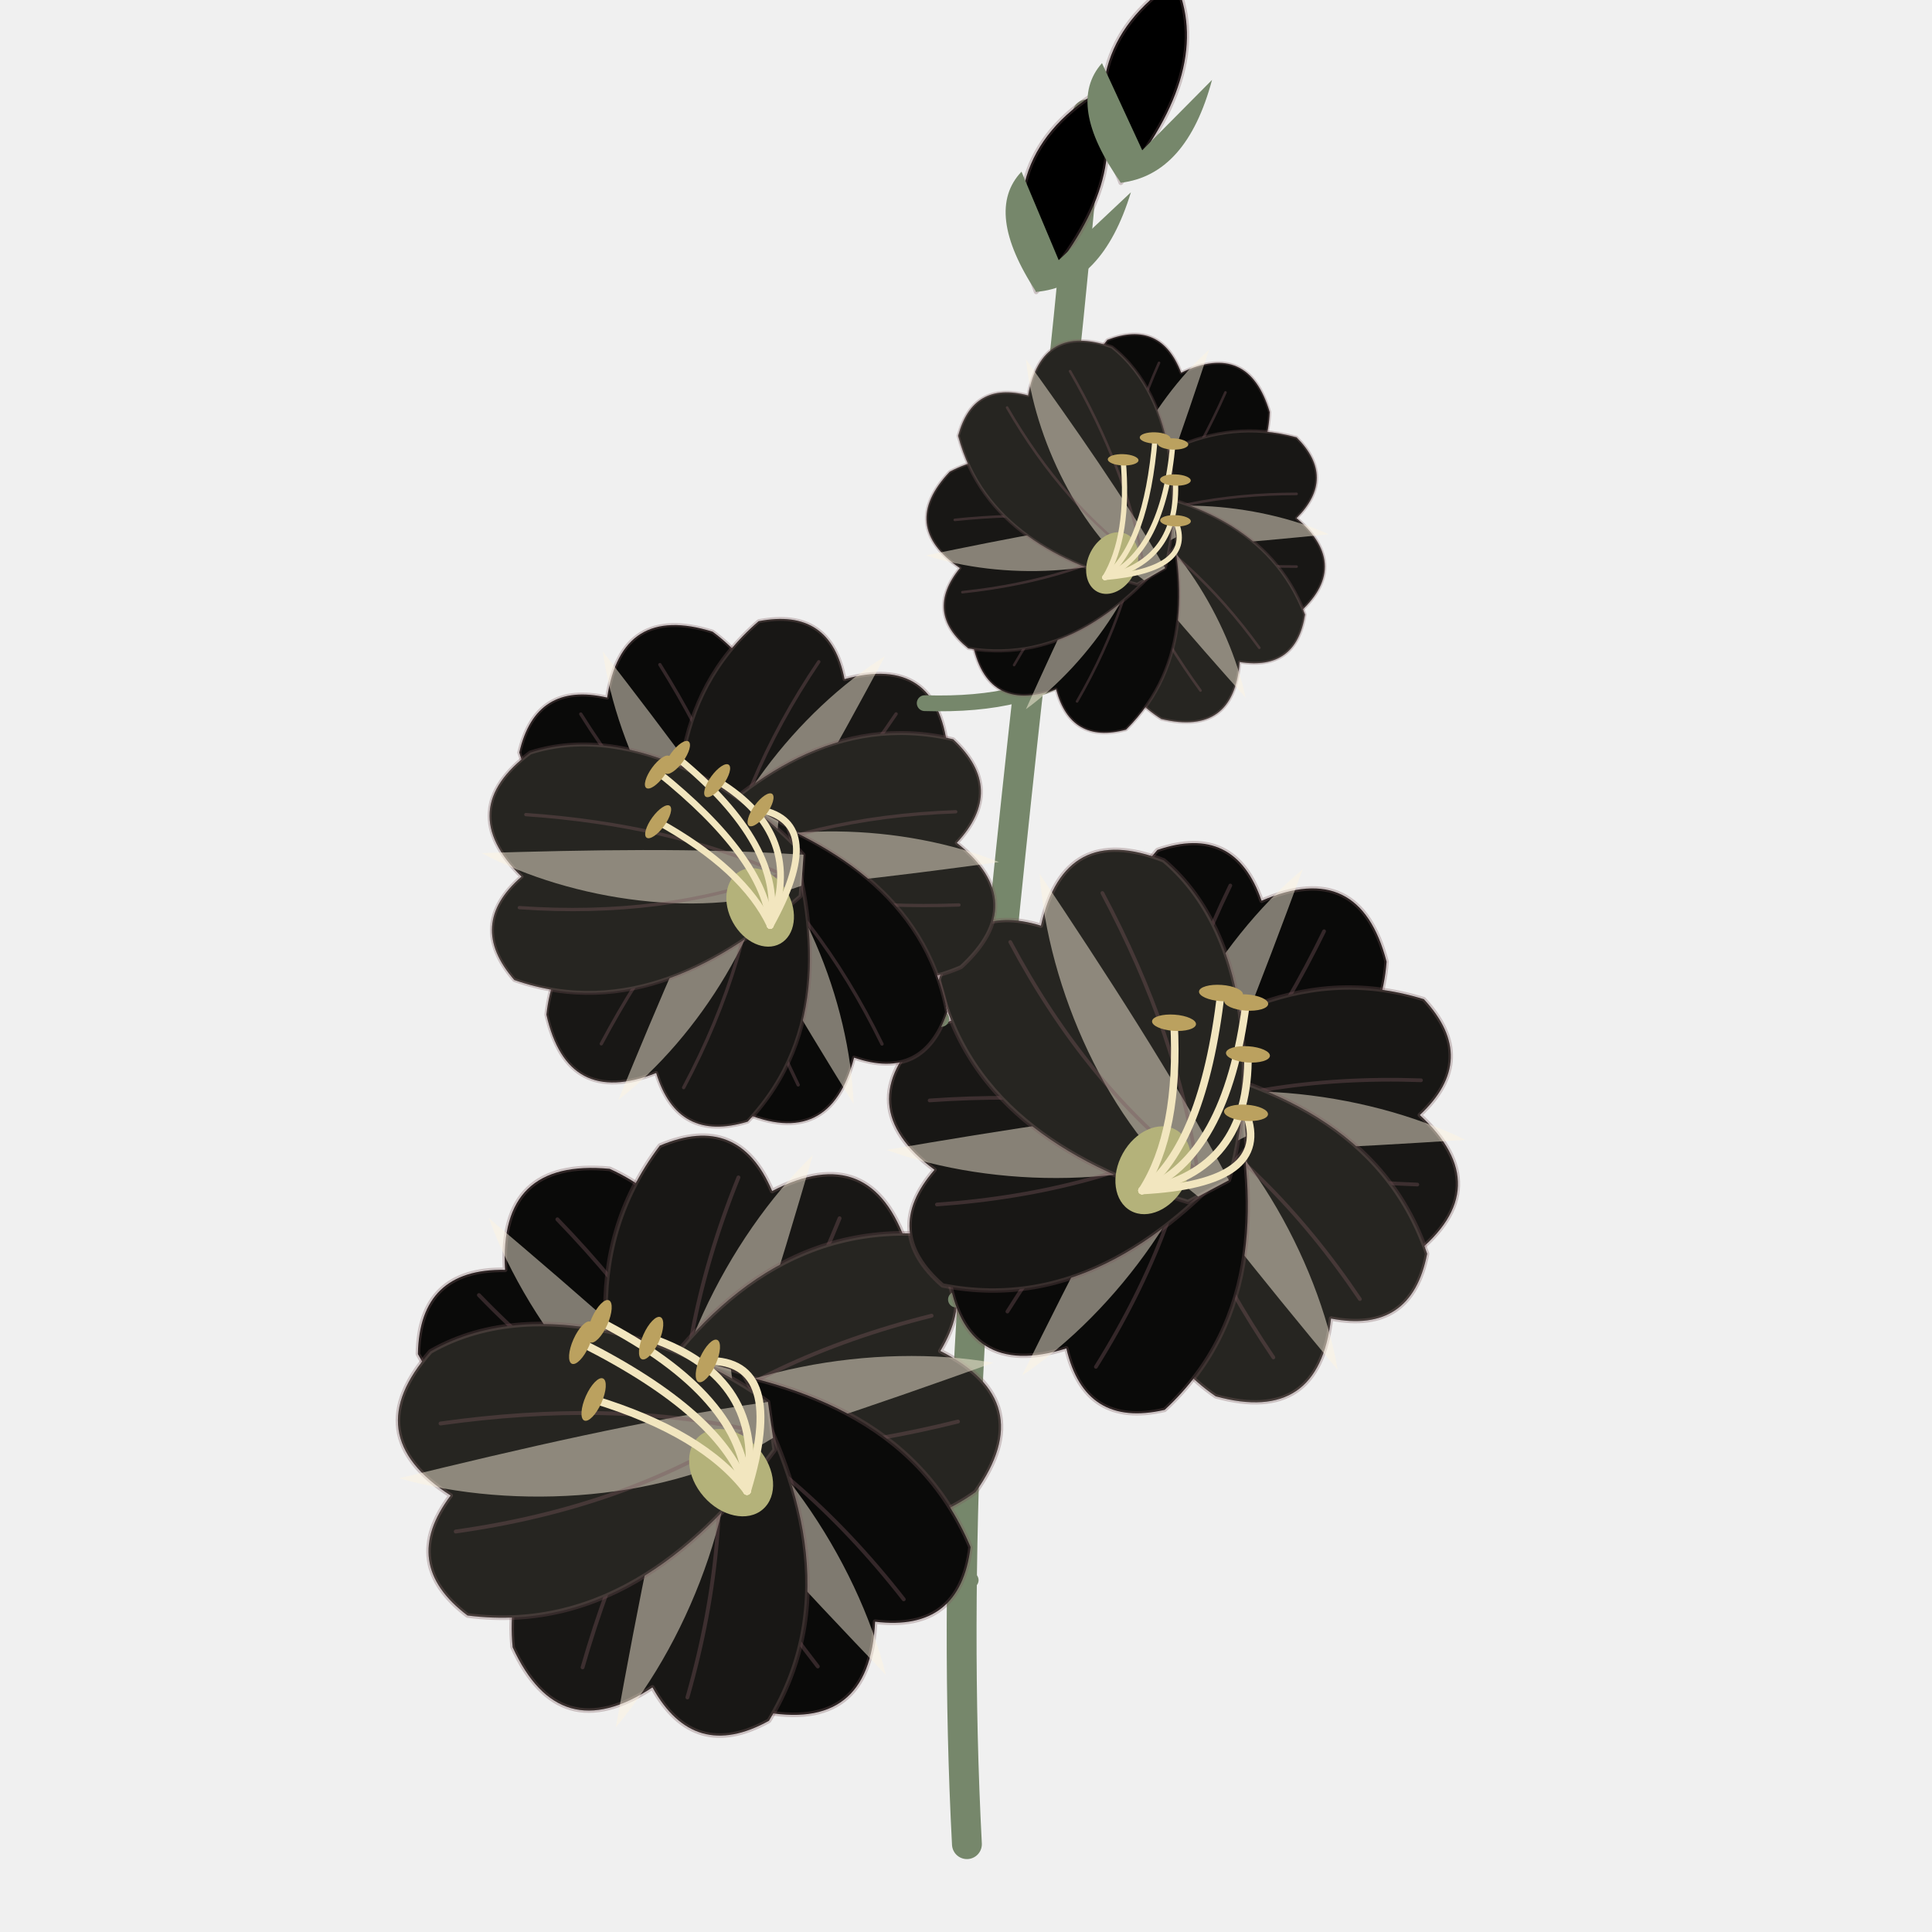
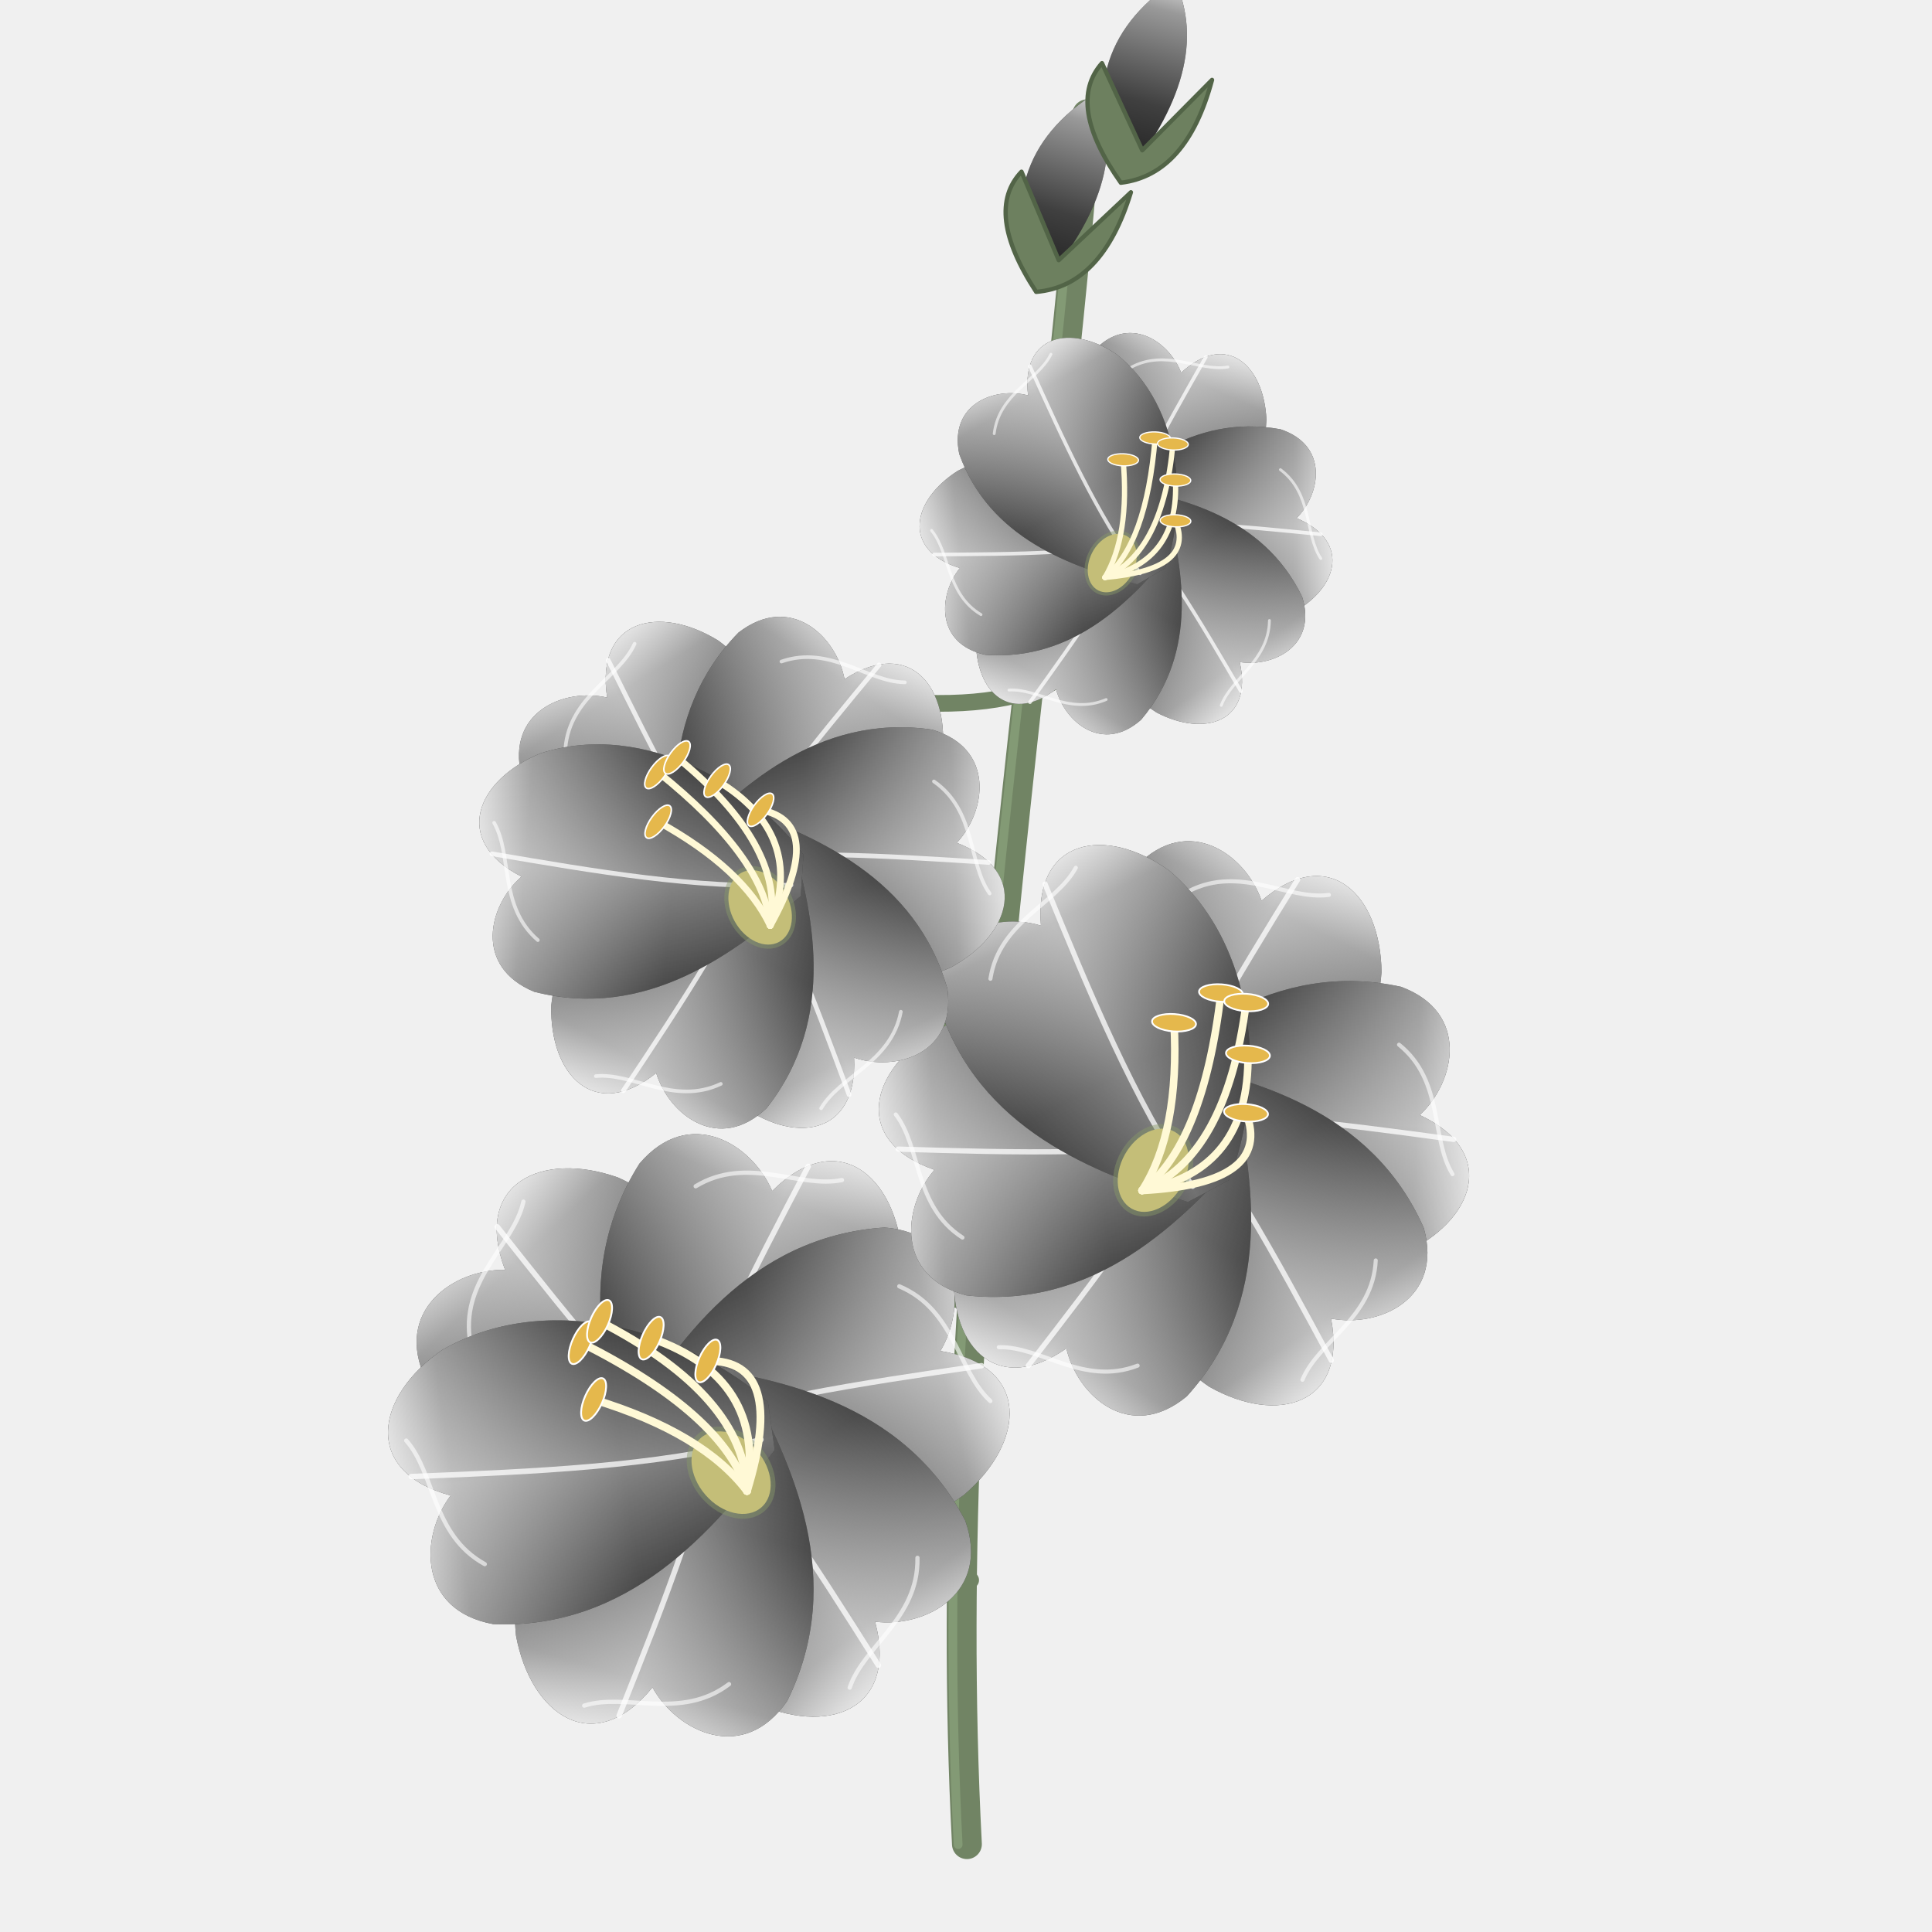
<svg xmlns="http://www.w3.org/2000/svg" width="110" height="110" viewBox="0 0 110 110" stroke-linecap="round" stroke-linejoin="round">
+   <defs>
+     <linearGradient id="glad-sheen" x1="0" y1="1" x2="0" y2="0">
+       <stop offset="0%" stop-color="#ffffff" stop-opacity="0.1" />
+       <stop offset="40%" stop-color="#ffffff" stop-opacity="0.25" />
+       <stop offset="85%" stop-color="#ffffff" stop-opacity="0.6" />
+       <stop offset="100%" stop-color="#ffffff" stop-opacity="0.85" />
+     </linearGradient>
+     <linearGradient id="glad-fold" x1="0" y1="0" x2="1" y2="0">
+       <stop offset="0%" stop-color="#ffffff" stop-opacity="0" />
+       <stop offset="50%" stop-color="#ffffff" stop-opacity="0.38" />
+       <stop offset="100%" stop-color="#ffffff" stop-opacity="0" />
+     </linearGradient>
+     <g id="glad-petal">
+       <path d="M-2 6                C-8 0 -15 -8 -13 -19                C-11 -25 -5 -24 -2 -21                C1 -28 7 -26 10 -20                C14 -10 8 1 2 6 Z" fill="__COLOR__" />
+       <path d="M-2 6 C-8 0 -15 -8 -13 -19 C-11 -25 -5 -24 -2 -21 C1 -28 7 -26 10 -20 C14 -10 8 1 2 6 Z" fill="url(#glad-sheen)" />
+       <path d="M-2 6 C-8 0 -15 -8 -13 -19 C-11 -25 -5 -24 -2 -21 C1 -28 7 -26 10 -20 C14 -10 8 1 2 6 Z" fill="url(#glad-fold)" />
+       <path d="M-1 5 C-2 -4 -1 -14 0 -24" fill="none" stroke="#ffffff" stroke-width="0.45" opacity="0.75" />
+       <path d="M-8 -19 C-5 -23 0 -22 3 -24" fill="none" stroke="#ffffff" stroke-width="0.35" opacity="0.6" />
+     </g>
+     <g id="glad-full-flower">
+       <use href="#glad-petal" transform="rotate(-3)" />
+       <use href="#glad-petal" transform="rotate(63)" />
+       <use href="#glad-petal" transform="rotate(117)" />
+       <use href="#glad-petal" transform="rotate(183)" />
+       <use href="#glad-petal" transform="rotate(237)" />
+       <use href="#glad-petal" transform="rotate(303)" />
+       <ellipse cx="0" cy="4" rx="3.2" ry="4.2" fill="#889868" opacity="0.45" />
+       <ellipse cx="0" cy="4" rx="2.8" ry="3.8" fill="#c4be78" />
+       <path d="M0 6 Q0.4 0 -4.6 -8.0" fill="none" stroke="#fff9d6" stroke-width="0.65" />
+       <ellipse cx="-4.6" cy="-8.0" rx="1.9" ry="0.75" transform="rotate(-25 -4.6 -8.0)" fill="#e5b84c" stroke="#fff" stroke-width="0.15" />
+       <path d="M0 6 Q2.7 0 -2.3 -12.207" fill="none" stroke="#fff9d6" stroke-width="0.65" />
+       <ellipse cx="-2.3" cy="-12.207" rx="1.9" ry="0.75" transform="rotate(-25 -2.3 -12.207)" fill="#e5b84c" stroke="#fff" stroke-width="0.15" />
+       <path d="M0 6 Q5.0 0 0.0 -12.546" fill="none" stroke="#fff9d6" stroke-width="0.65" />
+       <ellipse cx="0.0" cy="-12.546" rx="1.9" ry="0.75" transform="rotate(-25 0.0 -12.546)" fill="#e5b84c" stroke="#fff" stroke-width="0.15" />
+       <path d="M0 6 Q7.3 0 2.3 -8.706" fill="none" stroke="#fff9d6" stroke-width="0.65" />
+       <ellipse cx="2.3" cy="-8.706" rx="1.9" ry="0.75" transform="rotate(-25 2.3 -8.706)" fill="#e5b84c" stroke="#fff" stroke-width="0.15" />
+       <path d="M0 6 Q9.6 0 4.6 -4.216" fill="none" stroke="#fff9d6" stroke-width="0.65" />
+       <ellipse cx="4.6" cy="-4.216" rx="1.9" ry="0.75" transform="rotate(-25 4.6 -4.216)" fill="#e5b84c" stroke="#fff" stroke-width="0.15" />
+     </g>
+   </defs>
  <g transform="rotate(-3.0 55 104)">
-     <path d="M55 105C55 72 63 37 67 7" fill="none" stroke="#76876b" stroke-width="1.7" opacity="1" />
-     <path d="M56 90Q41 91 41 81" fill="none" stroke="#76876b" stroke-width="0.9" opacity="1" />
+     <path d="M55 105 C55 72 63 37 67 7" fill="none" stroke="#718464" stroke-width="1.7" />
+     <path d="M54.5 105 C54.5 72 62.5 37 66.5 7" fill="none" stroke="#8fa880" stroke-width="0.5" opacity="0.6" />
+     <path d="M56 90 Q41 91 41 81" fill="none" stroke="#718464" stroke-width="0.95" />
+     <path d="M56 74 Q69 75 69 65" fill="none" stroke="#718464" stroke-width="0.95" />
+     <path d="M56 58 Q45 59 45 49" fill="none" stroke="#718464" stroke-width="0.95" />
+     <path d="M56 40 Q68 41 68 31" fill="none" stroke="#718464" stroke-width="0.95" />
    <g transform="translate(41 81) rotate(-38) scale(0.69)">
-       <g transform="translate(0 0) rotate(-3) scale(1)">
-         <path d="M-2 6C-9 -1 -15 -10 -12 -21Q-7 -26 -2 -21Q4 -28 10 -21C14 -11 7 1 2 6Z" fill="__COLOR__" stroke="#78585b" stroke-width="0.38" stroke-opacity=".3" />
-         <path d="M-2 6C-9 -1 -15 -10 -12 -21Q-7 -26 -2 -21Q4 -28 10 -21C14 -11 7 1 2 6Z" fill="#fff5df" opacity="0.04" />
-         <path d="M-1 6C-5 -3 -4 -16 0 -25C1 -15 2 -4 2 6Z" fill="#fff5df" opacity=".48" />
-         <path d="M0 4Q-5 -7 -5 -21" fill="none" stroke="#78585b" stroke-width="0.32" opacity="0.38" />
-         <path d="M0 4Q4 -7 4 -21" fill="none" stroke="#78585b" stroke-width="0.32" opacity="0.38" />
-       </g>
-       <g transform="translate(0 0) rotate(63) scale(1)">
-         <path d="M-2 6C-9 -1 -15 -10 -12 -21Q-7 -26 -2 -21Q4 -28 10 -21C14 -11 7 1 2 6Z" fill="__COLOR__" stroke="#78585b" stroke-width="0.38" stroke-opacity=".3" />
-         <path d="M-2 6C-9 -1 -15 -10 -12 -21Q-7 -26 -2 -21Q4 -28 10 -21C14 -11 7 1 2 6Z" fill="#fff5df" opacity="0.095" />
-         <path d="M-1 6C-5 -3 -4 -16 0 -25C1 -15 2 -4 2 6Z" fill="#fff5df" opacity=".48" />
-         <path d="M0 4Q-5 -7 -5 -21" fill="none" stroke="#78585b" stroke-width="0.32" opacity="0.38" />
-         <path d="M0 4Q4 -7 4 -21" fill="none" stroke="#78585b" stroke-width="0.32" opacity="0.38" />
-       </g>
-       <g transform="translate(0 0) rotate(117) scale(1)">
-         <path d="M-2 6C-9 -1 -15 -10 -12 -21Q-7 -26 -2 -21Q4 -28 10 -21C14 -11 7 1 2 6Z" fill="__COLOR__" stroke="#78585b" stroke-width="0.38" stroke-opacity=".3" />
-         <path d="M-2 6C-9 -1 -15 -10 -12 -21Q-7 -26 -2 -21Q4 -28 10 -21C14 -11 7 1 2 6Z" fill="#fff5df" opacity="0.15" />
-         <path d="M-1 6C-5 -3 -4 -16 0 -25C1 -15 2 -4 2 6Z" fill="#fff5df" opacity=".48" />
-         <path d="M0 4Q-5 -7 -5 -21" fill="none" stroke="#78585b" stroke-width="0.32" opacity="0.38" />
-         <path d="M0 4Q4 -7 4 -21" fill="none" stroke="#78585b" stroke-width="0.32" opacity="0.38" />
-       </g>
-       <g transform="translate(0 0) rotate(183) scale(1)">
-         <path d="M-2 6C-9 -1 -15 -10 -12 -21Q-7 -26 -2 -21Q4 -28 10 -21C14 -11 7 1 2 6Z" fill="__COLOR__" stroke="#78585b" stroke-width="0.38" stroke-opacity=".3" />
-         <path d="M-2 6C-9 -1 -15 -10 -12 -21Q-7 -26 -2 -21Q4 -28 10 -21C14 -11 7 1 2 6Z" fill="#fff5df" opacity="0.04" />
-         <path d="M-1 6C-5 -3 -4 -16 0 -25C1 -15 2 -4 2 6Z" fill="#fff5df" opacity=".48" />
-         <path d="M0 4Q-5 -7 -5 -21" fill="none" stroke="#78585b" stroke-width="0.32" opacity="0.38" />
-         <path d="M0 4Q4 -7 4 -21" fill="none" stroke="#78585b" stroke-width="0.32" opacity="0.38" />
-       </g>
-       <g transform="translate(0 0) rotate(237) scale(1)">
-         <path d="M-2 6C-9 -1 -15 -10 -12 -21Q-7 -26 -2 -21Q4 -28 10 -21C14 -11 7 1 2 6Z" fill="__COLOR__" stroke="#78585b" stroke-width="0.38" stroke-opacity=".3" />
-         <path d="M-2 6C-9 -1 -15 -10 -12 -21Q-7 -26 -2 -21Q4 -28 10 -21C14 -11 7 1 2 6Z" fill="#fff5df" opacity="0.095" />
-         <path d="M-1 6C-5 -3 -4 -16 0 -25C1 -15 2 -4 2 6Z" fill="#fff5df" opacity=".48" />
-         <path d="M0 4Q-5 -7 -5 -21" fill="none" stroke="#78585b" stroke-width="0.32" opacity="0.38" />
-         <path d="M0 4Q4 -7 4 -21" fill="none" stroke="#78585b" stroke-width="0.32" opacity="0.38" />
-       </g>
-       <g transform="translate(0 0) rotate(303) scale(1)">
-         <path d="M-2 6C-9 -1 -15 -10 -12 -21Q-7 -26 -2 -21Q4 -28 10 -21C14 -11 7 1 2 6Z" fill="__COLOR__" stroke="#78585b" stroke-width="0.38" stroke-opacity=".3" />
-         <path d="M-2 6C-9 -1 -15 -10 -12 -21Q-7 -26 -2 -21Q4 -28 10 -21C14 -11 7 1 2 6Z" fill="#fff5df" opacity="0.15" />
-         <path d="M-1 6C-5 -3 -4 -16 0 -25C1 -15 2 -4 2 6Z" fill="#fff5df" opacity=".48" />
-         <path d="M0 4Q-5 -7 -5 -21" fill="none" stroke="#78585b" stroke-width="0.32" opacity="0.38" />
-         <path d="M0 4Q4 -7 4 -21" fill="none" stroke="#78585b" stroke-width="0.32" opacity="0.38" />
-       </g>
-       <ellipse cx="0" cy="4" rx="3" ry="4" fill="#b4b27a" />
-       <path d="M0 6Q0.4 0 -4.6 -8.0" fill="none" stroke="#f2e6bf" stroke-width="0.65" opacity="1" />
-       <g transform="translate(-4.6 -8.0) rotate(-25) scale(1)">
-         <ellipse cx="0" cy="0" rx="1.9" ry="0.7" fill="#bba15f" />
-       </g>
-       <path d="M0 6Q2.7 0 -2.3 -12.207" fill="none" stroke="#f2e6bf" stroke-width="0.65" opacity="1" />
-       <g transform="translate(-2.3 -12.207) rotate(-25) scale(1)">
-         <ellipse cx="0" cy="0" rx="1.9" ry="0.7" fill="#bba15f" />
-       </g>
-       <path d="M0 6Q5.0 0 0.0 -12.546" fill="none" stroke="#f2e6bf" stroke-width="0.65" opacity="1" />
-       <g transform="translate(0.0 -12.546) rotate(-25) scale(1)">
-         <ellipse cx="0" cy="0" rx="1.9" ry="0.7" fill="#bba15f" />
-       </g>
-       <path d="M0 6Q7.3 0 2.3 -8.706" fill="none" stroke="#f2e6bf" stroke-width="0.65" opacity="1" />
-       <g transform="translate(2.3 -8.706) rotate(-25) scale(1)">
-         <ellipse cx="0" cy="0" rx="1.9" ry="0.7" fill="#bba15f" />
-       </g>
-       <path d="M0 6Q9.6 0 4.6 -4.216" fill="none" stroke="#f2e6bf" stroke-width="0.65" opacity="1" />
-       <g transform="translate(4.6 -4.216) rotate(-25) scale(1)">
-         <ellipse cx="0" cy="0" rx="1.9" ry="0.7" fill="#bba15f" />
-       </g>
+       <use href="#glad-full-flower" />
    </g>
-     <path d="M56 74Q69 75 69 65" fill="none" stroke="#76876b" stroke-width="0.9" opacity="1" />
    <g transform="translate(69 65) rotate(32) scale(0.66)">
-       <g transform="translate(0 0) rotate(-3) scale(1)">
-         <path d="M-2 6C-9 -1 -15 -10 -12 -21Q-7 -26 -2 -21Q4 -28 10 -21C14 -11 7 1 2 6Z" fill="__COLOR__" stroke="#78585b" stroke-width="0.38" stroke-opacity=".3" />
-         <path d="M-2 6C-9 -1 -15 -10 -12 -21Q-7 -26 -2 -21Q4 -28 10 -21C14 -11 7 1 2 6Z" fill="#fff5df" opacity="0.04" />
-         <path d="M-1 6C-5 -3 -4 -16 0 -25C1 -15 2 -4 2 6Z" fill="#fff5df" opacity=".48" />
-         <path d="M0 4Q-5 -7 -5 -21" fill="none" stroke="#78585b" stroke-width="0.32" opacity="0.38" />
-         <path d="M0 4Q4 -7 4 -21" fill="none" stroke="#78585b" stroke-width="0.32" opacity="0.38" />
-       </g>
-       <g transform="translate(0 0) rotate(63) scale(1)">
-         <path d="M-2 6C-9 -1 -15 -10 -12 -21Q-7 -26 -2 -21Q4 -28 10 -21C14 -11 7 1 2 6Z" fill="__COLOR__" stroke="#78585b" stroke-width="0.38" stroke-opacity=".3" />
-         <path d="M-2 6C-9 -1 -15 -10 -12 -21Q-7 -26 -2 -21Q4 -28 10 -21C14 -11 7 1 2 6Z" fill="#fff5df" opacity="0.095" />
-         <path d="M-1 6C-5 -3 -4 -16 0 -25C1 -15 2 -4 2 6Z" fill="#fff5df" opacity=".48" />
-         <path d="M0 4Q-5 -7 -5 -21" fill="none" stroke="#78585b" stroke-width="0.32" opacity="0.38" />
-         <path d="M0 4Q4 -7 4 -21" fill="none" stroke="#78585b" stroke-width="0.32" opacity="0.38" />
-       </g>
-       <g transform="translate(0 0) rotate(117) scale(1)">
-         <path d="M-2 6C-9 -1 -15 -10 -12 -21Q-7 -26 -2 -21Q4 -28 10 -21C14 -11 7 1 2 6Z" fill="__COLOR__" stroke="#78585b" stroke-width="0.38" stroke-opacity=".3" />
-         <path d="M-2 6C-9 -1 -15 -10 -12 -21Q-7 -26 -2 -21Q4 -28 10 -21C14 -11 7 1 2 6Z" fill="#fff5df" opacity="0.15" />
-         <path d="M-1 6C-5 -3 -4 -16 0 -25C1 -15 2 -4 2 6Z" fill="#fff5df" opacity=".48" />
-         <path d="M0 4Q-5 -7 -5 -21" fill="none" stroke="#78585b" stroke-width="0.32" opacity="0.38" />
-         <path d="M0 4Q4 -7 4 -21" fill="none" stroke="#78585b" stroke-width="0.32" opacity="0.38" />
-       </g>
-       <g transform="translate(0 0) rotate(183) scale(1)">
-         <path d="M-2 6C-9 -1 -15 -10 -12 -21Q-7 -26 -2 -21Q4 -28 10 -21C14 -11 7 1 2 6Z" fill="__COLOR__" stroke="#78585b" stroke-width="0.38" stroke-opacity=".3" />
-         <path d="M-2 6C-9 -1 -15 -10 -12 -21Q-7 -26 -2 -21Q4 -28 10 -21C14 -11 7 1 2 6Z" fill="#fff5df" opacity="0.04" />
-         <path d="M-1 6C-5 -3 -4 -16 0 -25C1 -15 2 -4 2 6Z" fill="#fff5df" opacity=".48" />
-         <path d="M0 4Q-5 -7 -5 -21" fill="none" stroke="#78585b" stroke-width="0.32" opacity="0.38" />
-         <path d="M0 4Q4 -7 4 -21" fill="none" stroke="#78585b" stroke-width="0.32" opacity="0.38" />
-       </g>
-       <g transform="translate(0 0) rotate(237) scale(1)">
-         <path d="M-2 6C-9 -1 -15 -10 -12 -21Q-7 -26 -2 -21Q4 -28 10 -21C14 -11 7 1 2 6Z" fill="__COLOR__" stroke="#78585b" stroke-width="0.38" stroke-opacity=".3" />
-         <path d="M-2 6C-9 -1 -15 -10 -12 -21Q-7 -26 -2 -21Q4 -28 10 -21C14 -11 7 1 2 6Z" fill="#fff5df" opacity="0.095" />
-         <path d="M-1 6C-5 -3 -4 -16 0 -25C1 -15 2 -4 2 6Z" fill="#fff5df" opacity=".48" />
-         <path d="M0 4Q-5 -7 -5 -21" fill="none" stroke="#78585b" stroke-width="0.32" opacity="0.38" />
-         <path d="M0 4Q4 -7 4 -21" fill="none" stroke="#78585b" stroke-width="0.32" opacity="0.38" />
-       </g>
-       <g transform="translate(0 0) rotate(303) scale(1)">
-         <path d="M-2 6C-9 -1 -15 -10 -12 -21Q-7 -26 -2 -21Q4 -28 10 -21C14 -11 7 1 2 6Z" fill="__COLOR__" stroke="#78585b" stroke-width="0.38" stroke-opacity=".3" />
-         <path d="M-2 6C-9 -1 -15 -10 -12 -21Q-7 -26 -2 -21Q4 -28 10 -21C14 -11 7 1 2 6Z" fill="#fff5df" opacity="0.15" />
-         <path d="M-1 6C-5 -3 -4 -16 0 -25C1 -15 2 -4 2 6Z" fill="#fff5df" opacity=".48" />
-         <path d="M0 4Q-5 -7 -5 -21" fill="none" stroke="#78585b" stroke-width="0.32" opacity="0.38" />
-         <path d="M0 4Q4 -7 4 -21" fill="none" stroke="#78585b" stroke-width="0.32" opacity="0.38" />
-       </g>
-       <ellipse cx="0" cy="4" rx="3" ry="4" fill="#b4b27a" />
-       <path d="M0 6Q0.4 0 -4.6 -8.0" fill="none" stroke="#f2e6bf" stroke-width="0.65" opacity="1" />
-       <g transform="translate(-4.6 -8.0) rotate(-25) scale(1)">
-         <ellipse cx="0" cy="0" rx="1.9" ry="0.7" fill="#bba15f" />
-       </g>
-       <path d="M0 6Q2.7 0 -2.3 -12.207" fill="none" stroke="#f2e6bf" stroke-width="0.65" opacity="1" />
-       <g transform="translate(-2.3 -12.207) rotate(-25) scale(1)">
-         <ellipse cx="0" cy="0" rx="1.9" ry="0.7" fill="#bba15f" />
-       </g>
-       <path d="M0 6Q5.0 0 0.0 -12.546" fill="none" stroke="#f2e6bf" stroke-width="0.65" opacity="1" />
-       <g transform="translate(0.0 -12.546) rotate(-25) scale(1)">
-         <ellipse cx="0" cy="0" rx="1.9" ry="0.7" fill="#bba15f" />
-       </g>
-       <path d="M0 6Q7.3 0 2.3 -8.706" fill="none" stroke="#f2e6bf" stroke-width="0.65" opacity="1" />
-       <g transform="translate(2.3 -8.706) rotate(-25) scale(1)">
-         <ellipse cx="0" cy="0" rx="1.9" ry="0.7" fill="#bba15f" />
-       </g>
-       <path d="M0 6Q9.6 0 4.6 -4.216" fill="none" stroke="#f2e6bf" stroke-width="0.65" opacity="1" />
-       <g transform="translate(4.6 -4.216) rotate(-25) scale(1)">
-         <ellipse cx="0" cy="0" rx="1.9" ry="0.7" fill="#bba15f" />
-       </g>
+       <use href="#glad-full-flower" />
    </g>
-     <path d="M56 58Q45 59 45 49" fill="none" stroke="#76876b" stroke-width="0.9" opacity="1" />
    <g transform="translate(45 49) rotate(-26) scale(0.59)">
-       <g transform="translate(0 0) rotate(-3) scale(1)">
-         <path d="M-2 6C-9 -1 -15 -10 -12 -21Q-7 -26 -2 -21Q4 -28 10 -21C14 -11 7 1 2 6Z" fill="__COLOR__" stroke="#78585b" stroke-width="0.38" stroke-opacity=".3" />
-         <path d="M-2 6C-9 -1 -15 -10 -12 -21Q-7 -26 -2 -21Q4 -28 10 -21C14 -11 7 1 2 6Z" fill="#fff5df" opacity="0.04" />
-         <path d="M-1 6C-5 -3 -4 -16 0 -25C1 -15 2 -4 2 6Z" fill="#fff5df" opacity=".48" />
-         <path d="M0 4Q-5 -7 -5 -21" fill="none" stroke="#78585b" stroke-width="0.32" opacity="0.38" />
-         <path d="M0 4Q4 -7 4 -21" fill="none" stroke="#78585b" stroke-width="0.32" opacity="0.38" />
-       </g>
-       <g transform="translate(0 0) rotate(63) scale(1)">
-         <path d="M-2 6C-9 -1 -15 -10 -12 -21Q-7 -26 -2 -21Q4 -28 10 -21C14 -11 7 1 2 6Z" fill="__COLOR__" stroke="#78585b" stroke-width="0.38" stroke-opacity=".3" />
-         <path d="M-2 6C-9 -1 -15 -10 -12 -21Q-7 -26 -2 -21Q4 -28 10 -21C14 -11 7 1 2 6Z" fill="#fff5df" opacity="0.095" />
-         <path d="M-1 6C-5 -3 -4 -16 0 -25C1 -15 2 -4 2 6Z" fill="#fff5df" opacity=".48" />
-         <path d="M0 4Q-5 -7 -5 -21" fill="none" stroke="#78585b" stroke-width="0.32" opacity="0.38" />
-         <path d="M0 4Q4 -7 4 -21" fill="none" stroke="#78585b" stroke-width="0.32" opacity="0.38" />
-       </g>
-       <g transform="translate(0 0) rotate(117) scale(1)">
-         <path d="M-2 6C-9 -1 -15 -10 -12 -21Q-7 -26 -2 -21Q4 -28 10 -21C14 -11 7 1 2 6Z" fill="__COLOR__" stroke="#78585b" stroke-width="0.38" stroke-opacity=".3" />
-         <path d="M-2 6C-9 -1 -15 -10 -12 -21Q-7 -26 -2 -21Q4 -28 10 -21C14 -11 7 1 2 6Z" fill="#fff5df" opacity="0.15" />
-         <path d="M-1 6C-5 -3 -4 -16 0 -25C1 -15 2 -4 2 6Z" fill="#fff5df" opacity=".48" />
-         <path d="M0 4Q-5 -7 -5 -21" fill="none" stroke="#78585b" stroke-width="0.32" opacity="0.38" />
-         <path d="M0 4Q4 -7 4 -21" fill="none" stroke="#78585b" stroke-width="0.32" opacity="0.38" />
-       </g>
-       <g transform="translate(0 0) rotate(183) scale(1)">
-         <path d="M-2 6C-9 -1 -15 -10 -12 -21Q-7 -26 -2 -21Q4 -28 10 -21C14 -11 7 1 2 6Z" fill="__COLOR__" stroke="#78585b" stroke-width="0.38" stroke-opacity=".3" />
-         <path d="M-2 6C-9 -1 -15 -10 -12 -21Q-7 -26 -2 -21Q4 -28 10 -21C14 -11 7 1 2 6Z" fill="#fff5df" opacity="0.04" />
-         <path d="M-1 6C-5 -3 -4 -16 0 -25C1 -15 2 -4 2 6Z" fill="#fff5df" opacity=".48" />
-         <path d="M0 4Q-5 -7 -5 -21" fill="none" stroke="#78585b" stroke-width="0.32" opacity="0.38" />
-         <path d="M0 4Q4 -7 4 -21" fill="none" stroke="#78585b" stroke-width="0.32" opacity="0.38" />
-       </g>
-       <g transform="translate(0 0) rotate(237) scale(1)">
-         <path d="M-2 6C-9 -1 -15 -10 -12 -21Q-7 -26 -2 -21Q4 -28 10 -21C14 -11 7 1 2 6Z" fill="__COLOR__" stroke="#78585b" stroke-width="0.38" stroke-opacity=".3" />
-         <path d="M-2 6C-9 -1 -15 -10 -12 -21Q-7 -26 -2 -21Q4 -28 10 -21C14 -11 7 1 2 6Z" fill="#fff5df" opacity="0.095" />
-         <path d="M-1 6C-5 -3 -4 -16 0 -25C1 -15 2 -4 2 6Z" fill="#fff5df" opacity=".48" />
-         <path d="M0 4Q-5 -7 -5 -21" fill="none" stroke="#78585b" stroke-width="0.32" opacity="0.38" />
-         <path d="M0 4Q4 -7 4 -21" fill="none" stroke="#78585b" stroke-width="0.32" opacity="0.38" />
-       </g>
-       <g transform="translate(0 0) rotate(303) scale(1)">
-         <path d="M-2 6C-9 -1 -15 -10 -12 -21Q-7 -26 -2 -21Q4 -28 10 -21C14 -11 7 1 2 6Z" fill="__COLOR__" stroke="#78585b" stroke-width="0.38" stroke-opacity=".3" />
-         <path d="M-2 6C-9 -1 -15 -10 -12 -21Q-7 -26 -2 -21Q4 -28 10 -21C14 -11 7 1 2 6Z" fill="#fff5df" opacity="0.15" />
-         <path d="M-1 6C-5 -3 -4 -16 0 -25C1 -15 2 -4 2 6Z" fill="#fff5df" opacity=".48" />
-         <path d="M0 4Q-5 -7 -5 -21" fill="none" stroke="#78585b" stroke-width="0.32" opacity="0.38" />
-         <path d="M0 4Q4 -7 4 -21" fill="none" stroke="#78585b" stroke-width="0.32" opacity="0.38" />
-       </g>
-       <ellipse cx="0" cy="4" rx="3" ry="4" fill="#b4b27a" />
-       <path d="M0 6Q0.4 0 -4.6 -8.0" fill="none" stroke="#f2e6bf" stroke-width="0.65" opacity="1" />
-       <g transform="translate(-4.6 -8.0) rotate(-25) scale(1)">
-         <ellipse cx="0" cy="0" rx="1.9" ry="0.7" fill="#bba15f" />
-       </g>
-       <path d="M0 6Q2.7 0 -2.3 -12.207" fill="none" stroke="#f2e6bf" stroke-width="0.65" opacity="1" />
-       <g transform="translate(-2.3 -12.207) rotate(-25) scale(1)">
-         <ellipse cx="0" cy="0" rx="1.9" ry="0.7" fill="#bba15f" />
-       </g>
-       <path d="M0 6Q5.0 0 0.0 -12.546" fill="none" stroke="#f2e6bf" stroke-width="0.65" opacity="1" />
-       <g transform="translate(0.0 -12.546) rotate(-25) scale(1)">
-         <ellipse cx="0" cy="0" rx="1.9" ry="0.7" fill="#bba15f" />
-       </g>
-       <path d="M0 6Q7.3 0 2.3 -8.706" fill="none" stroke="#f2e6bf" stroke-width="0.65" opacity="1" />
-       <g transform="translate(2.3 -8.706) rotate(-25) scale(1)">
-         <ellipse cx="0" cy="0" rx="1.9" ry="0.7" fill="#bba15f" />
-       </g>
-       <path d="M0 6Q9.6 0 4.6 -4.216" fill="none" stroke="#f2e6bf" stroke-width="0.65" opacity="1" />
-       <g transform="translate(4.6 -4.216) rotate(-25) scale(1)">
-         <ellipse cx="0" cy="0" rx="1.9" ry="0.7" fill="#bba15f" />
-       </g>
+       <use href="#glad-full-flower" />
    </g>
-     <path d="M56 40Q68 41 68 31" fill="none" stroke="#76876b" stroke-width="0.9" opacity="1" />
    <g transform="translate(68 31) rotate(30) scale(0.46)">
-       <g transform="translate(0 0) rotate(-3) scale(1)">
-         <path d="M-2 6C-9 -1 -15 -10 -12 -21Q-7 -26 -2 -21Q4 -28 10 -21C14 -11 7 1 2 6Z" fill="__COLOR__" stroke="#78585b" stroke-width="0.38" stroke-opacity=".3" />
-         <path d="M-2 6C-9 -1 -15 -10 -12 -21Q-7 -26 -2 -21Q4 -28 10 -21C14 -11 7 1 2 6Z" fill="#fff5df" opacity="0.04" />
-         <path d="M-1 6C-5 -3 -4 -16 0 -25C1 -15 2 -4 2 6Z" fill="#fff5df" opacity=".48" />
-         <path d="M0 4Q-5 -7 -5 -21" fill="none" stroke="#78585b" stroke-width="0.32" opacity="0.38" />
-         <path d="M0 4Q4 -7 4 -21" fill="none" stroke="#78585b" stroke-width="0.32" opacity="0.38" />
-       </g>
-       <g transform="translate(0 0) rotate(63) scale(1)">
-         <path d="M-2 6C-9 -1 -15 -10 -12 -21Q-7 -26 -2 -21Q4 -28 10 -21C14 -11 7 1 2 6Z" fill="__COLOR__" stroke="#78585b" stroke-width="0.38" stroke-opacity=".3" />
-         <path d="M-2 6C-9 -1 -15 -10 -12 -21Q-7 -26 -2 -21Q4 -28 10 -21C14 -11 7 1 2 6Z" fill="#fff5df" opacity="0.095" />
-         <path d="M-1 6C-5 -3 -4 -16 0 -25C1 -15 2 -4 2 6Z" fill="#fff5df" opacity=".48" />
-         <path d="M0 4Q-5 -7 -5 -21" fill="none" stroke="#78585b" stroke-width="0.32" opacity="0.38" />
-         <path d="M0 4Q4 -7 4 -21" fill="none" stroke="#78585b" stroke-width="0.32" opacity="0.38" />
-       </g>
-       <g transform="translate(0 0) rotate(117) scale(1)">
-         <path d="M-2 6C-9 -1 -15 -10 -12 -21Q-7 -26 -2 -21Q4 -28 10 -21C14 -11 7 1 2 6Z" fill="__COLOR__" stroke="#78585b" stroke-width="0.38" stroke-opacity=".3" />
-         <path d="M-2 6C-9 -1 -15 -10 -12 -21Q-7 -26 -2 -21Q4 -28 10 -21C14 -11 7 1 2 6Z" fill="#fff5df" opacity="0.15" />
-         <path d="M-1 6C-5 -3 -4 -16 0 -25C1 -15 2 -4 2 6Z" fill="#fff5df" opacity=".48" />
-         <path d="M0 4Q-5 -7 -5 -21" fill="none" stroke="#78585b" stroke-width="0.32" opacity="0.38" />
-         <path d="M0 4Q4 -7 4 -21" fill="none" stroke="#78585b" stroke-width="0.32" opacity="0.38" />
-       </g>
-       <g transform="translate(0 0) rotate(183) scale(1)">
-         <path d="M-2 6C-9 -1 -15 -10 -12 -21Q-7 -26 -2 -21Q4 -28 10 -21C14 -11 7 1 2 6Z" fill="__COLOR__" stroke="#78585b" stroke-width="0.38" stroke-opacity=".3" />
-         <path d="M-2 6C-9 -1 -15 -10 -12 -21Q-7 -26 -2 -21Q4 -28 10 -21C14 -11 7 1 2 6Z" fill="#fff5df" opacity="0.04" />
-         <path d="M-1 6C-5 -3 -4 -16 0 -25C1 -15 2 -4 2 6Z" fill="#fff5df" opacity=".48" />
-         <path d="M0 4Q-5 -7 -5 -21" fill="none" stroke="#78585b" stroke-width="0.32" opacity="0.38" />
-         <path d="M0 4Q4 -7 4 -21" fill="none" stroke="#78585b" stroke-width="0.32" opacity="0.38" />
-       </g>
-       <g transform="translate(0 0) rotate(237) scale(1)">
-         <path d="M-2 6C-9 -1 -15 -10 -12 -21Q-7 -26 -2 -21Q4 -28 10 -21C14 -11 7 1 2 6Z" fill="__COLOR__" stroke="#78585b" stroke-width="0.38" stroke-opacity=".3" />
-         <path d="M-2 6C-9 -1 -15 -10 -12 -21Q-7 -26 -2 -21Q4 -28 10 -21C14 -11 7 1 2 6Z" fill="#fff5df" opacity="0.095" />
-         <path d="M-1 6C-5 -3 -4 -16 0 -25C1 -15 2 -4 2 6Z" fill="#fff5df" opacity=".48" />
-         <path d="M0 4Q-5 -7 -5 -21" fill="none" stroke="#78585b" stroke-width="0.32" opacity="0.38" />
-         <path d="M0 4Q4 -7 4 -21" fill="none" stroke="#78585b" stroke-width="0.32" opacity="0.38" />
-       </g>
-       <g transform="translate(0 0) rotate(303) scale(1)">
-         <path d="M-2 6C-9 -1 -15 -10 -12 -21Q-7 -26 -2 -21Q4 -28 10 -21C14 -11 7 1 2 6Z" fill="__COLOR__" stroke="#78585b" stroke-width="0.38" stroke-opacity=".3" />
-         <path d="M-2 6C-9 -1 -15 -10 -12 -21Q-7 -26 -2 -21Q4 -28 10 -21C14 -11 7 1 2 6Z" fill="#fff5df" opacity="0.15" />
-         <path d="M-1 6C-5 -3 -4 -16 0 -25C1 -15 2 -4 2 6Z" fill="#fff5df" opacity=".48" />
-         <path d="M0 4Q-5 -7 -5 -21" fill="none" stroke="#78585b" stroke-width="0.32" opacity="0.38" />
-         <path d="M0 4Q4 -7 4 -21" fill="none" stroke="#78585b" stroke-width="0.32" opacity="0.38" />
-       </g>
-       <ellipse cx="0" cy="4" rx="3" ry="4" fill="#b4b27a" />
-       <path d="M0 6Q0.4 0 -4.6 -8.0" fill="none" stroke="#f2e6bf" stroke-width="0.65" opacity="1" />
-       <g transform="translate(-4.6 -8.0) rotate(-25) scale(1)">
-         <ellipse cx="0" cy="0" rx="1.9" ry="0.7" fill="#bba15f" />
-       </g>
-       <path d="M0 6Q2.7 0 -2.3 -12.207" fill="none" stroke="#f2e6bf" stroke-width="0.65" opacity="1" />
-       <g transform="translate(-2.3 -12.207) rotate(-25) scale(1)">
-         <ellipse cx="0" cy="0" rx="1.9" ry="0.7" fill="#bba15f" />
-       </g>
-       <path d="M0 6Q5.0 0 0.0 -12.546" fill="none" stroke="#f2e6bf" stroke-width="0.65" opacity="1" />
-       <g transform="translate(0.0 -12.546) rotate(-25) scale(1)">
-         <ellipse cx="0" cy="0" rx="1.9" ry="0.7" fill="#bba15f" />
-       </g>
-       <path d="M0 6Q7.3 0 2.3 -8.706" fill="none" stroke="#f2e6bf" stroke-width="0.65" opacity="1" />
-       <g transform="translate(2.3 -8.706) rotate(-25) scale(1)">
-         <ellipse cx="0" cy="0" rx="1.9" ry="0.7" fill="#bba15f" />
-       </g>
-       <path d="M0 6Q9.6 0 4.6 -4.216" fill="none" stroke="#f2e6bf" stroke-width="0.65" opacity="1" />
-       <g transform="translate(4.6 -4.216) rotate(-25) scale(1)">
-         <ellipse cx="0" cy="0" rx="1.9" ry="0.7" fill="#bba15f" />
-       </g>
+       <use href="#glad-full-flower" />
    </g>
    <g transform="translate(65 13) rotate(20) scale(0.7)">
-       <path d="M0 6Q-7 -3 0 -11Q5 -5 0 6Z" fill="__COLOR__" stroke="#78585b" stroke-width="0.38" stroke-opacity=".3" />
-       <path d="M0 6Q-6 1 -4 -3L1 3L5 -4Q5 4 0 6Z" fill="#76876b" />
+       <path d="M0 6 Q-7 -3 0 -11 Q5 -5 0 6 Z" fill="__COLOR__" />
+       <path d="M0 6 Q-7 -3 0 -11 Q5 -5 0 6 Z" fill="url(#glad-sheen)" />
+       <path d="M0 6 Q-6 1 -4 -3 L1 3 L5 -4 Q5 4 0 6 Z" fill="#6d805f" stroke="#526447" stroke-width="0.35" />
    </g>
    <g transform="translate(70 7) rotate(18) scale(0.7)">
-       <path d="M0 6Q-7 -3 0 -11Q5 -5 0 6Z" fill="__COLOR__" stroke="#78585b" stroke-width="0.38" stroke-opacity=".3" />
-       <path d="M0 6Q-6 1 -4 -3L1 3L5 -4Q5 4 0 6Z" fill="#76876b" />
+       <path d="M0 6 Q-7 -3 0 -11 Q5 -5 0 6 Z" fill="__COLOR__" />
+       <path d="M0 6 Q-7 -3 0 -11 Q5 -5 0 6 Z" fill="url(#glad-sheen)" />
+       <path d="M0 6 Q-6 1 -4 -3 L1 3 L5 -4 Q5 4 0 6 Z" fill="#6d805f" stroke="#526447" stroke-width="0.35" />
    </g>
  </g>
</svg>
